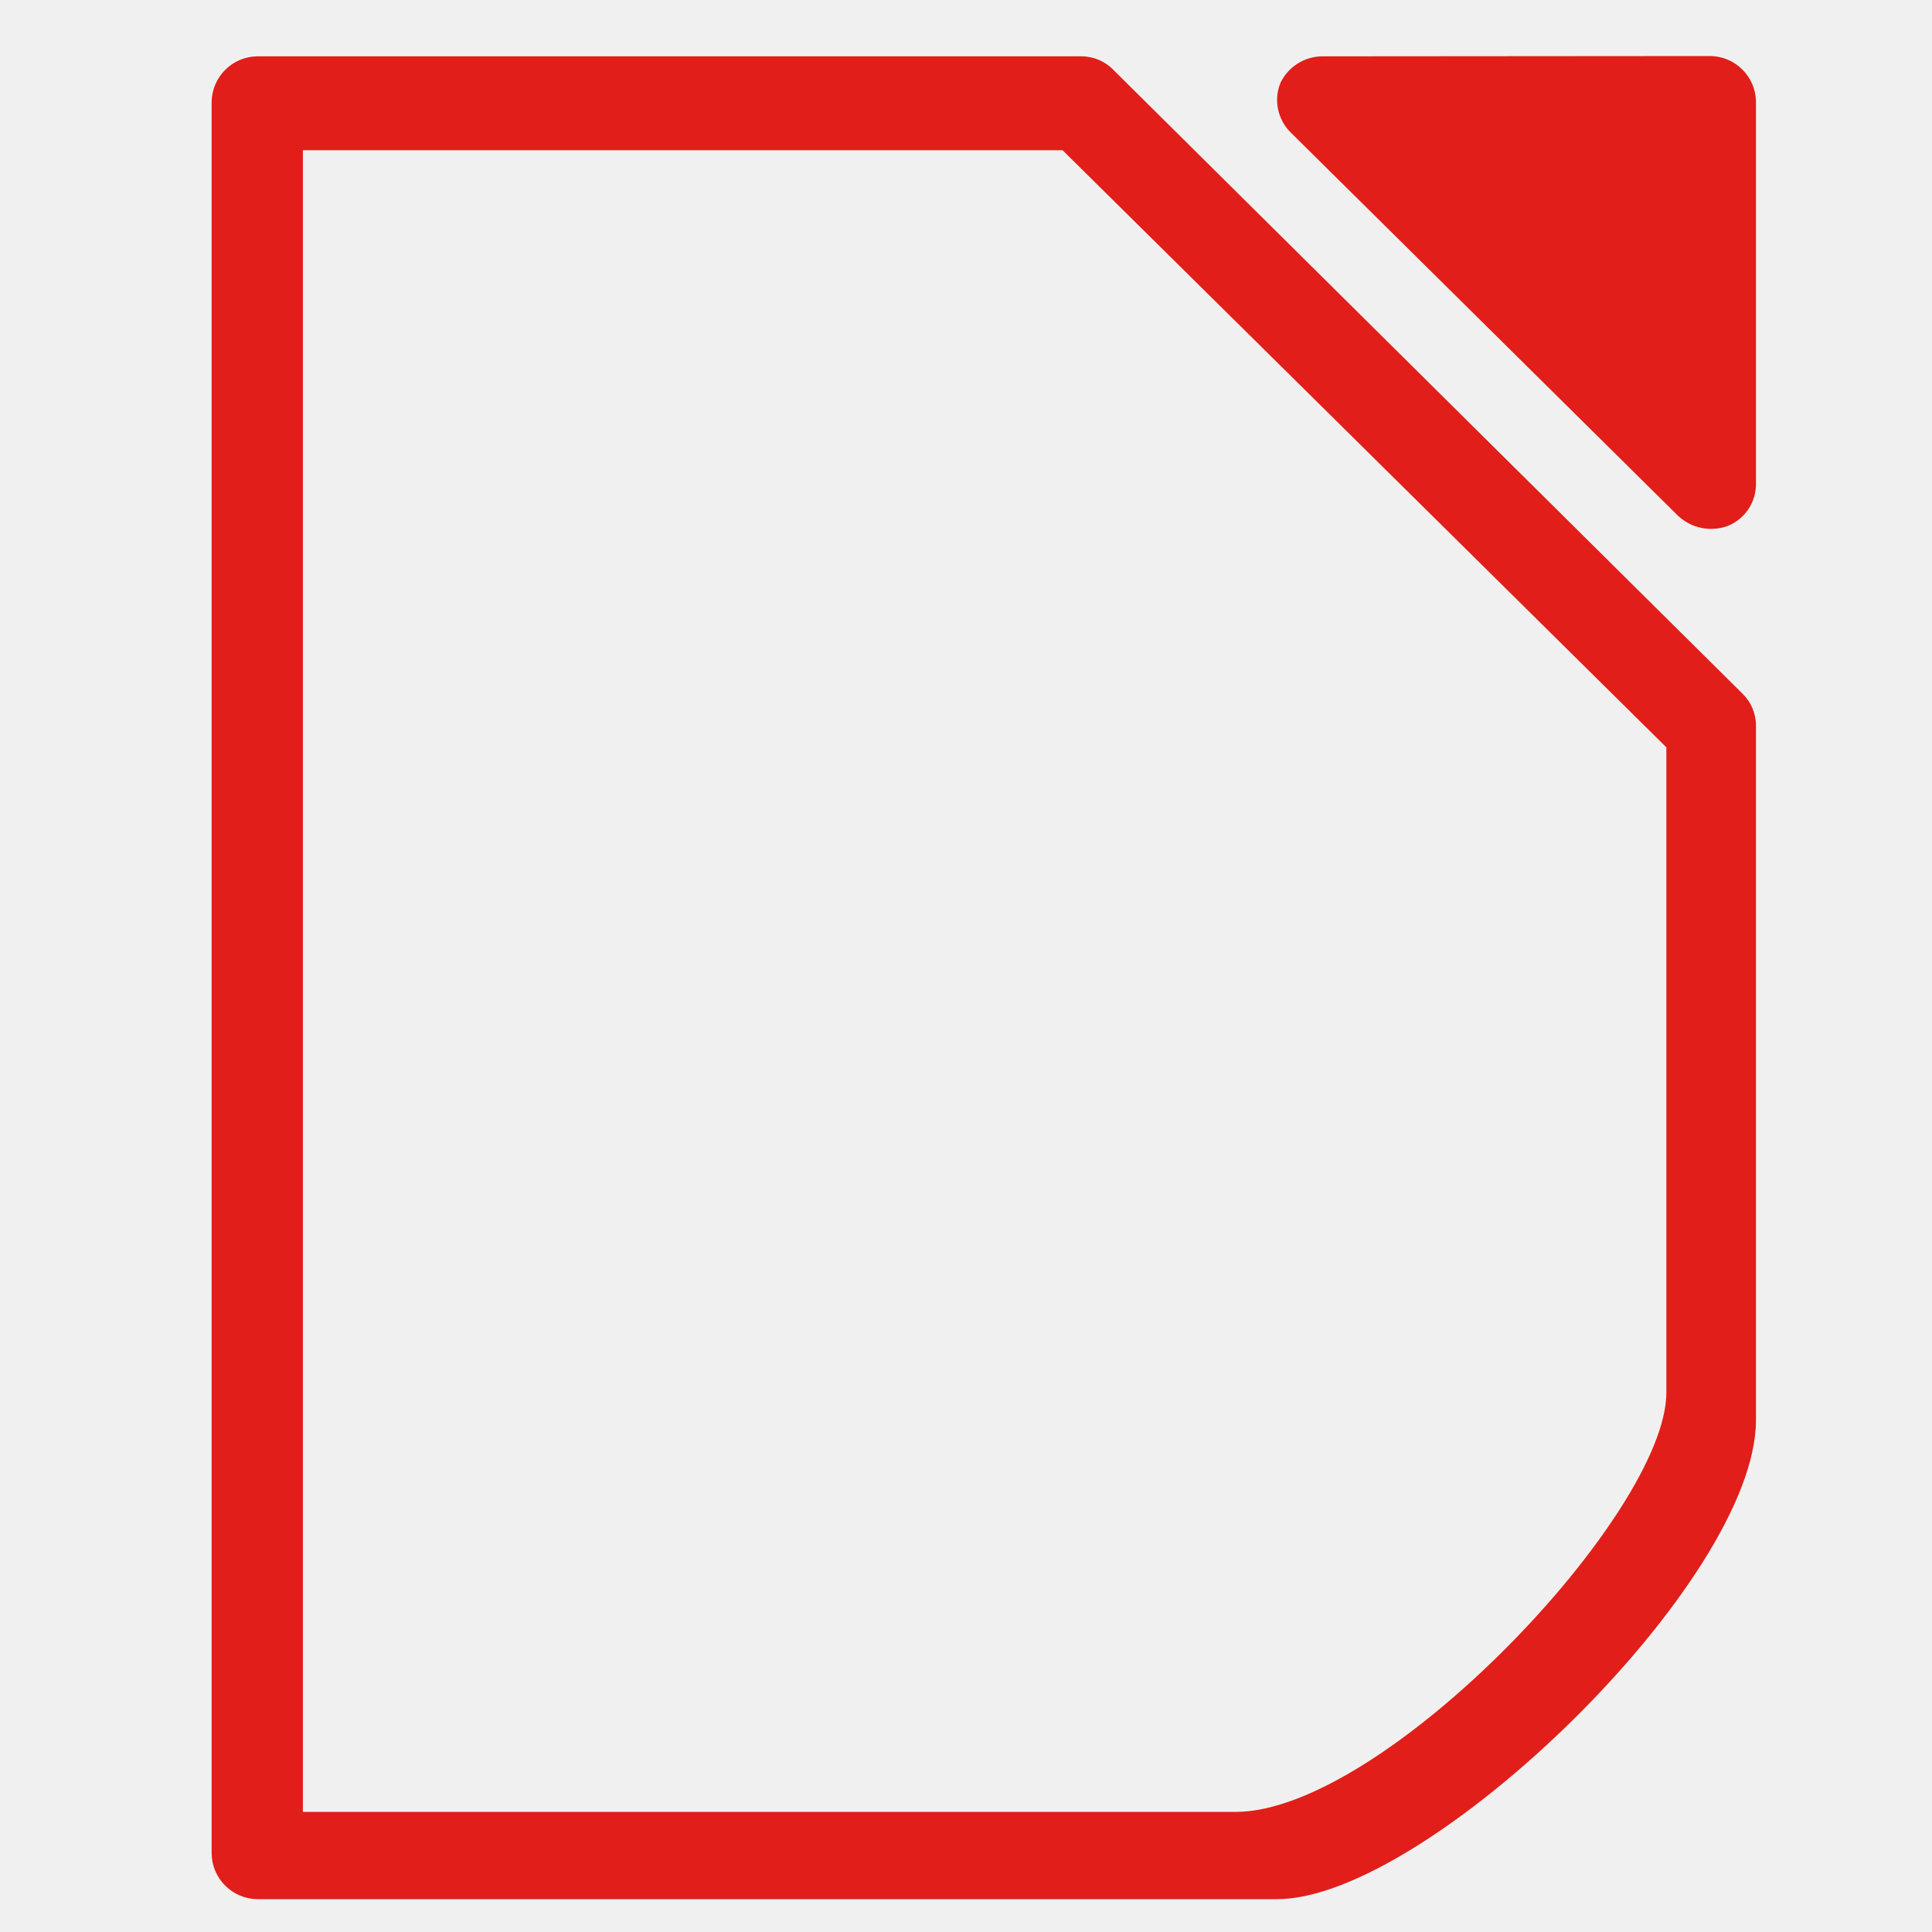
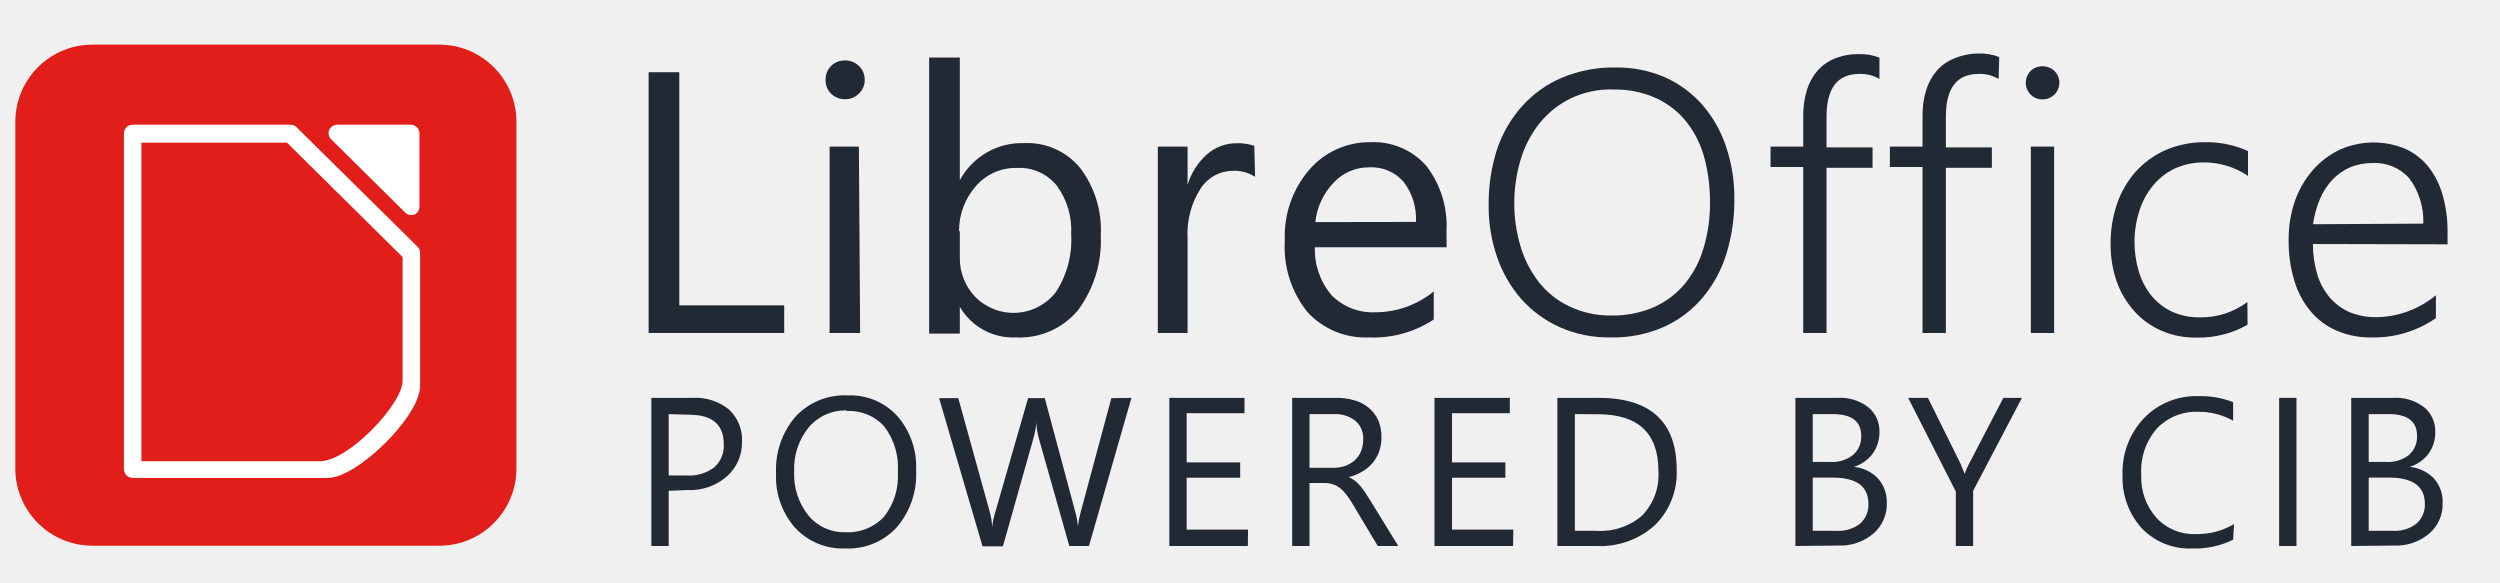
- <svg xmlns="http://www.w3.org/2000/svg" id="Layer_1" data-name="Layer 1" viewBox="0 0 260 260">
+ <svg xmlns="http://www.w3.org/2000/svg" id="Layer_1" data-name="Layer 1" viewBox="0 0 163 38">
  <defs>
-     <style>.cls-1{fill:#e11e19;}</style>
+     <style>.cls-1{fill:#e11e19;}.cls-2{fill:#fff;}.cls-3{fill:#212934;}</style>
  </defs>
+   <rect class="cls-1" x="1" y="2.91" width="32.67" height="32.67" rx="5.03" />
  <g id="g6082">
    <g id="path6084">
-       <path class="cls-1" d="M178.08,7.58a6.3,6.3,0,0,0-5.78,3.61,6.14,6.14,0,0,0,1.35,6.59l52.18,51.64a6.51,6.51,0,0,0,6.68,1.36,6.07,6.07,0,0,0,3.8-5.51V13.54a6.24,6.24,0,0,0-6.05-6Z" />
+       <path class="cls-2" d="M22,8.13a.6.6,0,0,0-.54.34.57.57,0,0,0,.13.61l4.84,4.79A.6.6,0,0,0,27,14a.56.56,0,0,0,.35-.51V8.68a.57.57,0,0,0-.56-.55Z" />
    </g>
    <g id="path6088">
-       <path class="cls-1" d="M34.62,7.58a6.23,6.23,0,0,0-6.14,6.14V249.44a6.23,6.23,0,0,0,6.14,6.14H171.85c20.22,0,64.46-42.79,64.46-64.46V97.68a6,6,0,0,0-1.81-4.33L149.91,9.48a6,6,0,0,0-4.34-1.9Zm6.14,12.64H143l81.25,80.35v86.85c0,16.25-38,56.42-58,56.42H40.76Z" />
+       <path class="cls-2" d="M8.65,8.13a.57.57,0,0,0-.57.57V30.59a.58.58,0,0,0,.57.57H21.39c1.88,0,6-4,6-6V16.5a.56.56,0,0,0-.16-.41L19.35,8.31a.55.55,0,0,0-.4-.18ZM9.22,9.3h9.49l7.54,7.46v8.07c0,1.51-3.53,5.24-5.38,5.24H9.22Z" />
    </g>
  </g>
+   <path class="cls-3" d="M51.13,21.71H42.29v-17h2V19.91h6.84Z" />
+   <path class="cls-3" d="M55.08,6.47a1.25,1.25,0,0,1-.89-.36,1.19,1.19,0,0,1-.36-.9,1.23,1.23,0,0,1,1.25-1.27A1.26,1.26,0,0,1,56,4.3a1.22,1.22,0,0,1,.38.91A1.19,1.19,0,0,1,56,6.1,1.23,1.23,0,0,1,55.08,6.47Zm1,15.24H54.09V9.56H56Z" />
+   <path class="cls-3" d="M62.58,20h0v1.75h-2v-18h2v8h0a4.61,4.61,0,0,1,4.2-2.42,4.45,4.45,0,0,1,3.66,1.64,6.67,6.67,0,0,1,1.33,4.37,7.57,7.57,0,0,1-1.49,4.89A4.94,4.94,0,0,1,66.22,22,4,4,0,0,1,62.58,20Zm0-4.91v1.7a3.62,3.62,0,0,0,1,2.56,3.5,3.5,0,0,0,5.26-.3,6.21,6.21,0,0,0,1-3.77,4.88,4.88,0,0,0-.94-3.18,3.09,3.09,0,0,0-2.54-1.15,3.44,3.44,0,0,0-2.73,1.18A4.39,4.39,0,0,0,62.53,15.05Z" />
+   <path class="cls-3" d="M81.83,11.53a2.42,2.42,0,0,0-1.48-.39,2.49,2.49,0,0,0-2.08,1.17,5.43,5.43,0,0,0-.84,3.21v6.19H75.49V9.56h1.94v2.5h0a4.3,4.3,0,0,1,1.27-2,2.9,2.9,0,0,1,1.91-.72,3.21,3.21,0,0,1,1.17.17Z" />
+   <path class="cls-3" d="M94.32,16.12H85.73a4.58,4.58,0,0,0,1.1,3.14,3.77,3.77,0,0,0,2.87,1.1A6,6,0,0,0,93.48,19v1.83A7.12,7.12,0,0,1,89.24,22a5.12,5.12,0,0,1-4-1.66,6.77,6.77,0,0,1-1.47-4.66,6.64,6.64,0,0,1,1.6-4.62,5.19,5.19,0,0,1,4-1.79A4.57,4.57,0,0,1,93,10.82a6.4,6.4,0,0,1,1.31,4.28Zm-2-1.65a3.93,3.93,0,0,0-.81-2.62,2.76,2.76,0,0,0-2.23-.94,3.13,3.13,0,0,0-2.33,1,4.38,4.38,0,0,0-1.19,2.57Z" />
+   <path class="cls-3" d="M105,22a7.83,7.83,0,0,1-3.31-.67,7.43,7.43,0,0,1-2.5-1.83,8.17,8.17,0,0,1-1.58-2.74,10.07,10.07,0,0,1-.55-3.38,11.46,11.46,0,0,1,.55-3.65A8,8,0,0,1,99.26,6.9a7.36,7.36,0,0,1,2.59-1.84,8.72,8.72,0,0,1,3.49-.66,7.84,7.84,0,0,1,3.24.65A7.19,7.19,0,0,1,111,6.84a8.06,8.06,0,0,1,1.54,2.72,10.36,10.36,0,0,1,.54,3.4,11.91,11.91,0,0,1-.52,3.6A8.24,8.24,0,0,1,111,19.42a7.16,7.16,0,0,1-2.53,1.9A8.19,8.19,0,0,1,105,22Zm.13-16.17a6.09,6.09,0,0,0-2.73.59,6,6,0,0,0-2,1.59,7,7,0,0,0-1.24,2.35,9.91,9.91,0,0,0-.43,2.87A9.75,9.75,0,0,0,99.12,16a7.14,7.14,0,0,0,1.17,2.34,5.54,5.54,0,0,0,2,1.62,6.09,6.09,0,0,0,2.78.61,6.66,6.66,0,0,0,2.8-.56,5.55,5.55,0,0,0,2-1.53,6.54,6.54,0,0,0,1.21-2.33,10,10,0,0,0,.41-3,11,11,0,0,0-.36-2.84A6.53,6.53,0,0,0,110,8a5.43,5.43,0,0,0-2-1.59A6.38,6.38,0,0,0,105.17,5.84Z" />
+   <path class="cls-3" d="M122.54,5.15a2.38,2.38,0,0,0-1.31-.33c-1.43,0-2.14.93-2.14,2.79v2h3v1.33h-3V21.71h-1.52V10.89h-2.13V9.56h2.13v-2a5.69,5.69,0,0,1,.23-1.66,3.59,3.59,0,0,1,.68-1.27,3,3,0,0,1,1.14-.81,4,4,0,0,1,1.57-.29,3.31,3.31,0,0,1,1.35.23Z" />
+   <path class="cls-3" d="M130.31,5.15A2.39,2.39,0,0,0,129,4.82q-2.13,0-2.13,2.79v2h3v1.33h-3V21.71h-1.52V10.89h-2.13V9.56h2.13v-2a5.37,5.37,0,0,1,.23-1.66,3.44,3.44,0,0,1,.68-1.27,3,3,0,0,1,1.13-.81A4.08,4.08,0,0,1,129,3.49a3.31,3.31,0,0,1,1.35.23Z" />
+   <path class="cls-3" d="M133.16,6.48a1.06,1.06,0,0,1-.76-.31,1.1,1.1,0,0,1,0-1.55,1.09,1.09,0,0,1,.76-.3,1.22,1.22,0,0,1,.43.08,1,1,0,0,1,.35.22,1,1,0,0,1,.24.34,1,1,0,0,1,.09.43,1.07,1.07,0,0,1-.09.43,1,1,0,0,1-.23.35,1.32,1.32,0,0,1-.35.23A1.08,1.08,0,0,1,133.16,6.48Zm-.75,15.23V9.56h1.52V21.71Z" />
+   <path class="cls-3" d="M146.54,21.17a6.35,6.35,0,0,1-3.27.84,5.54,5.54,0,0,1-2.35-.45,5.13,5.13,0,0,1-1.78-1.29A5.76,5.76,0,0,1,138,18.33a7.43,7.43,0,0,1-.39-2.44,8,8,0,0,1,.41-2.57,6.2,6.2,0,0,1,1.21-2.11,5.85,5.85,0,0,1,1.95-1.42,6.48,6.48,0,0,1,2.64-.52,6.54,6.54,0,0,1,2.75.58v1.62a5.08,5.08,0,0,0-2.87-.88,4.45,4.45,0,0,0-1.93.41,4.07,4.07,0,0,0-1.41,1.12,4.84,4.84,0,0,0-.88,1.65,6.54,6.54,0,0,0-.31,2,6.69,6.69,0,0,0,.26,1.86,4.62,4.62,0,0,0,.78,1.57,3.86,3.86,0,0,0,1.34,1.09,4.19,4.19,0,0,0,1.9.4,5,5,0,0,0,3.08-1Z" />
+   <path class="cls-3" d="M150.8,15.91a7,7,0,0,0,.29,2,4.33,4.33,0,0,0,.82,1.5,3.62,3.62,0,0,0,1.3.95,4.52,4.52,0,0,0,1.73.32,6.21,6.21,0,0,0,3.88-1.43v1.49A7.07,7.07,0,0,1,154.6,22a5.46,5.46,0,0,1-2.22-.43,4.56,4.56,0,0,1-1.7-1.24,5.56,5.56,0,0,1-1.08-2,8.66,8.66,0,0,1-.38-2.71,7.57,7.57,0,0,1,.41-2.52,6.18,6.18,0,0,1,1.16-2,5.39,5.39,0,0,1,1.74-1.33,5.4,5.4,0,0,1,4.29-.07,4.14,4.14,0,0,1,1.51,1.17,5.28,5.28,0,0,1,.93,1.85,8.5,8.5,0,0,1,.32,2.45v.76ZM158,14.58a4.67,4.67,0,0,0-.91-2.95,3,3,0,0,0-2.41-1,3.75,3.75,0,0,0-1.43.27,3.52,3.52,0,0,0-1.15.79,4.31,4.31,0,0,0-.83,1.26,6.38,6.38,0,0,0-.46,1.67Z" />
+   <path class="cls-3" d="M43.6,32V35.6H42.47V25.94h2.65a3.49,3.49,0,0,1,2.4.75,2.71,2.71,0,0,1,.86,2.13,2.92,2.92,0,0,1-1,2.25,3.63,3.63,0,0,1-2.56.88Zm0-5v4h1.19a2.66,2.66,0,0,0,1.78-.53,1.87,1.87,0,0,0,.62-1.51c0-1.28-.75-1.92-2.26-1.92Z" />
+   <path class="cls-3" d="M55.12,35.76a4.23,4.23,0,0,1-3.29-1.36,5,5,0,0,1-1.23-3.52,5.3,5.3,0,0,1,1.26-3.71,4.36,4.36,0,0,1,3.42-1.39,4.14,4.14,0,0,1,3.22,1.34,5,5,0,0,1,1.23,3.53,5.3,5.3,0,0,1-1.26,3.73A4.29,4.29,0,0,1,55.12,35.76Zm.08-9a3.12,3.12,0,0,0-2.47,1.1,4.26,4.26,0,0,0-.95,2.88,4.25,4.25,0,0,0,.93,2.87,3,3,0,0,0,2.41,1.09,3.19,3.19,0,0,0,2.51-1,4.24,4.24,0,0,0,.91-2.9,4.42,4.42,0,0,0-.89-3A3.06,3.06,0,0,0,55.2,26.8Z" />
+   <path class="cls-3" d="M73.77,25.94,71,35.6H69.72l-2-7.06a4.28,4.28,0,0,1-.15-1h0a5.09,5.09,0,0,1-.18,1l-2,7.08H64.06l-2.83-9.66h1.25l2.05,7.41a4.37,4.37,0,0,1,.16,1h0a5.06,5.06,0,0,1,.21-1l2.13-7.41h1.09l2,7.46a5.21,5.21,0,0,1,.16.9h0a6.11,6.11,0,0,1,.18-.93l2-7.43Z" />
+   <path class="cls-3" d="M81.36,35.6H76.24V25.94h4.9v1H77.37v3.21h3.49v1H77.37v3.38h4Z" />
+   <path class="cls-3" d="M91.17,35.6H89.83l-1.62-2.71a5.44,5.44,0,0,0-.43-.64,2.25,2.25,0,0,0-.43-.44,1.4,1.4,0,0,0-.47-.24,1.71,1.71,0,0,0-.57-.08h-.93V35.6H84.25V25.94h2.88a3.9,3.9,0,0,1,1.17.16,2.42,2.42,0,0,1,.93.48,2.24,2.24,0,0,1,.62.8,2.65,2.65,0,0,1,.22,1.13,2.75,2.75,0,0,1-.15.93,2.53,2.53,0,0,1-.43.75,2.49,2.49,0,0,1-.68.56,3,3,0,0,1-.88.36v0a2.1,2.1,0,0,1,.42.24,2.63,2.63,0,0,1,.34.33,5.34,5.34,0,0,1,.32.43l.35.55ZM85.38,27v3.5h1.54a2.45,2.45,0,0,0,.78-.12,2,2,0,0,0,.63-.37,1.69,1.69,0,0,0,.41-.59,2.11,2.11,0,0,0,.14-.77,1.49,1.49,0,0,0-.5-1.21A2.15,2.15,0,0,0,86.93,27Z" />
+   <path class="cls-3" d="M98.65,35.6H93.53V25.94h4.91v1H94.67v3.21h3.48v1H94.67v3.38h4Z" />
+   <path class="cls-3" d="M101.54,35.6V25.94h2.67q5.12,0,5.11,4.71a4.77,4.77,0,0,1-1.42,3.59,5.29,5.29,0,0,1-3.8,1.36ZM102.68,27v7.61h1.44a4.11,4.11,0,0,0,2.95-1,3.81,3.81,0,0,0,1.06-2.89q0-3.71-3.94-3.71Z" />
+   <path class="cls-3" d="M117.06,35.6V25.94h2.75a3,3,0,0,1,2,.61,2,2,0,0,1,.73,1.6,2.4,2.4,0,0,1-.44,1.43,2.44,2.44,0,0,1-1.23.86v0a2.5,2.5,0,0,1,1.56.74,2.29,2.29,0,0,1,.59,1.62,2.53,2.53,0,0,1-.89,2,3.31,3.31,0,0,1-2.24.77ZM118.19,27v3.12h1.16a2.18,2.18,0,0,0,1.46-.45,1.55,1.55,0,0,0,.54-1.26q0-1.41-1.86-1.41Zm0,4.14v3.47h1.54a2.3,2.3,0,0,0,1.55-.47,1.61,1.61,0,0,0,.54-1.29c0-1.14-.77-1.71-2.33-1.71Z" />
+   <path class="cls-3" d="M131.83,25.94,128.65,32V35.6h-1.13V32.05l-3.11-6.11h1.29l2.16,4.36c0,.06.11.25.24.6h0a3.23,3.23,0,0,1,.25-.6l2.27-4.36Z" />
+   <path class="cls-3" d="M145.6,35.19a5.61,5.61,0,0,1-2.67.57,4.3,4.3,0,0,1-3.3-1.33A4.91,4.91,0,0,1,138.39,31a5.13,5.13,0,0,1,1.4-3.74,4.7,4.7,0,0,1,3.53-1.43,5.76,5.76,0,0,1,2.28.39v1.21a4.56,4.56,0,0,0-2.29-.58,3.52,3.52,0,0,0-2.7,1.11,4.18,4.18,0,0,0-1,3,3.94,3.94,0,0,0,1,2.81,3.27,3.27,0,0,0,2.53,1.05,4.68,4.68,0,0,0,2.52-.65Z" />
+   <path class="cls-3" d="M149.73,35.6H148.6V25.94h1.13Z" />
+   <path class="cls-3" d="M153.3,35.6V25.94h2.75a3,3,0,0,1,2,.61,2,2,0,0,1,.73,1.6,2.34,2.34,0,0,1-.44,1.43,2.44,2.44,0,0,1-1.23.86v0a2.55,2.55,0,0,1,1.57.74,2.28,2.28,0,0,1,.58,1.62,2.5,2.5,0,0,1-.89,2,3.31,3.31,0,0,1-2.24.77ZM154.44,27v3.12h1.15a2.23,2.23,0,0,0,1.47-.45,1.57,1.57,0,0,0,.53-1.26c0-.94-.62-1.41-1.85-1.41Zm0,4.14v3.47H156a2.28,2.28,0,0,0,1.55-.47,1.62,1.62,0,0,0,.55-1.29c0-1.14-.78-1.71-2.33-1.71Z" />
</svg>
